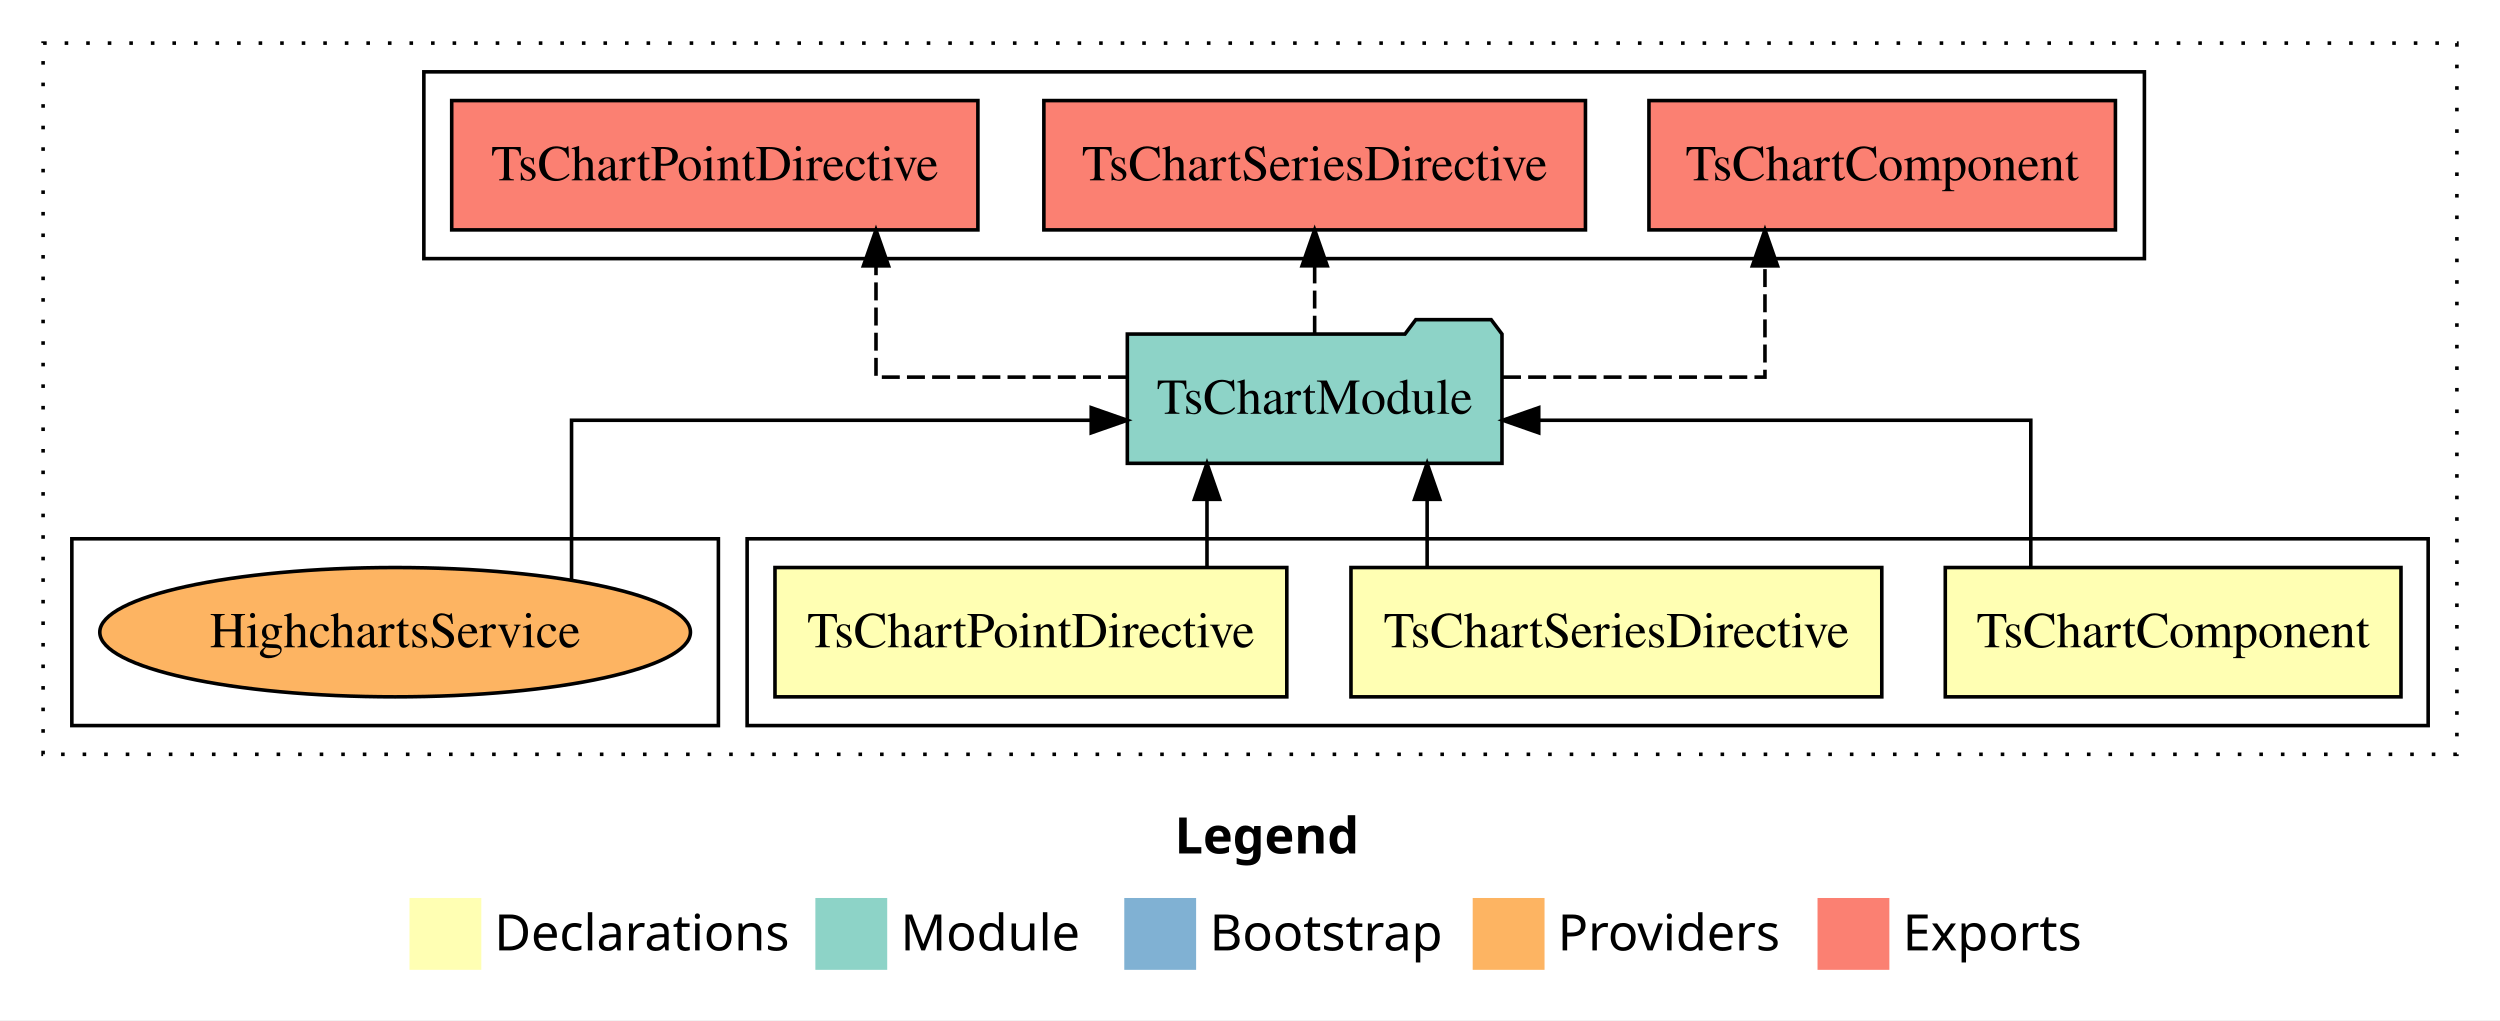
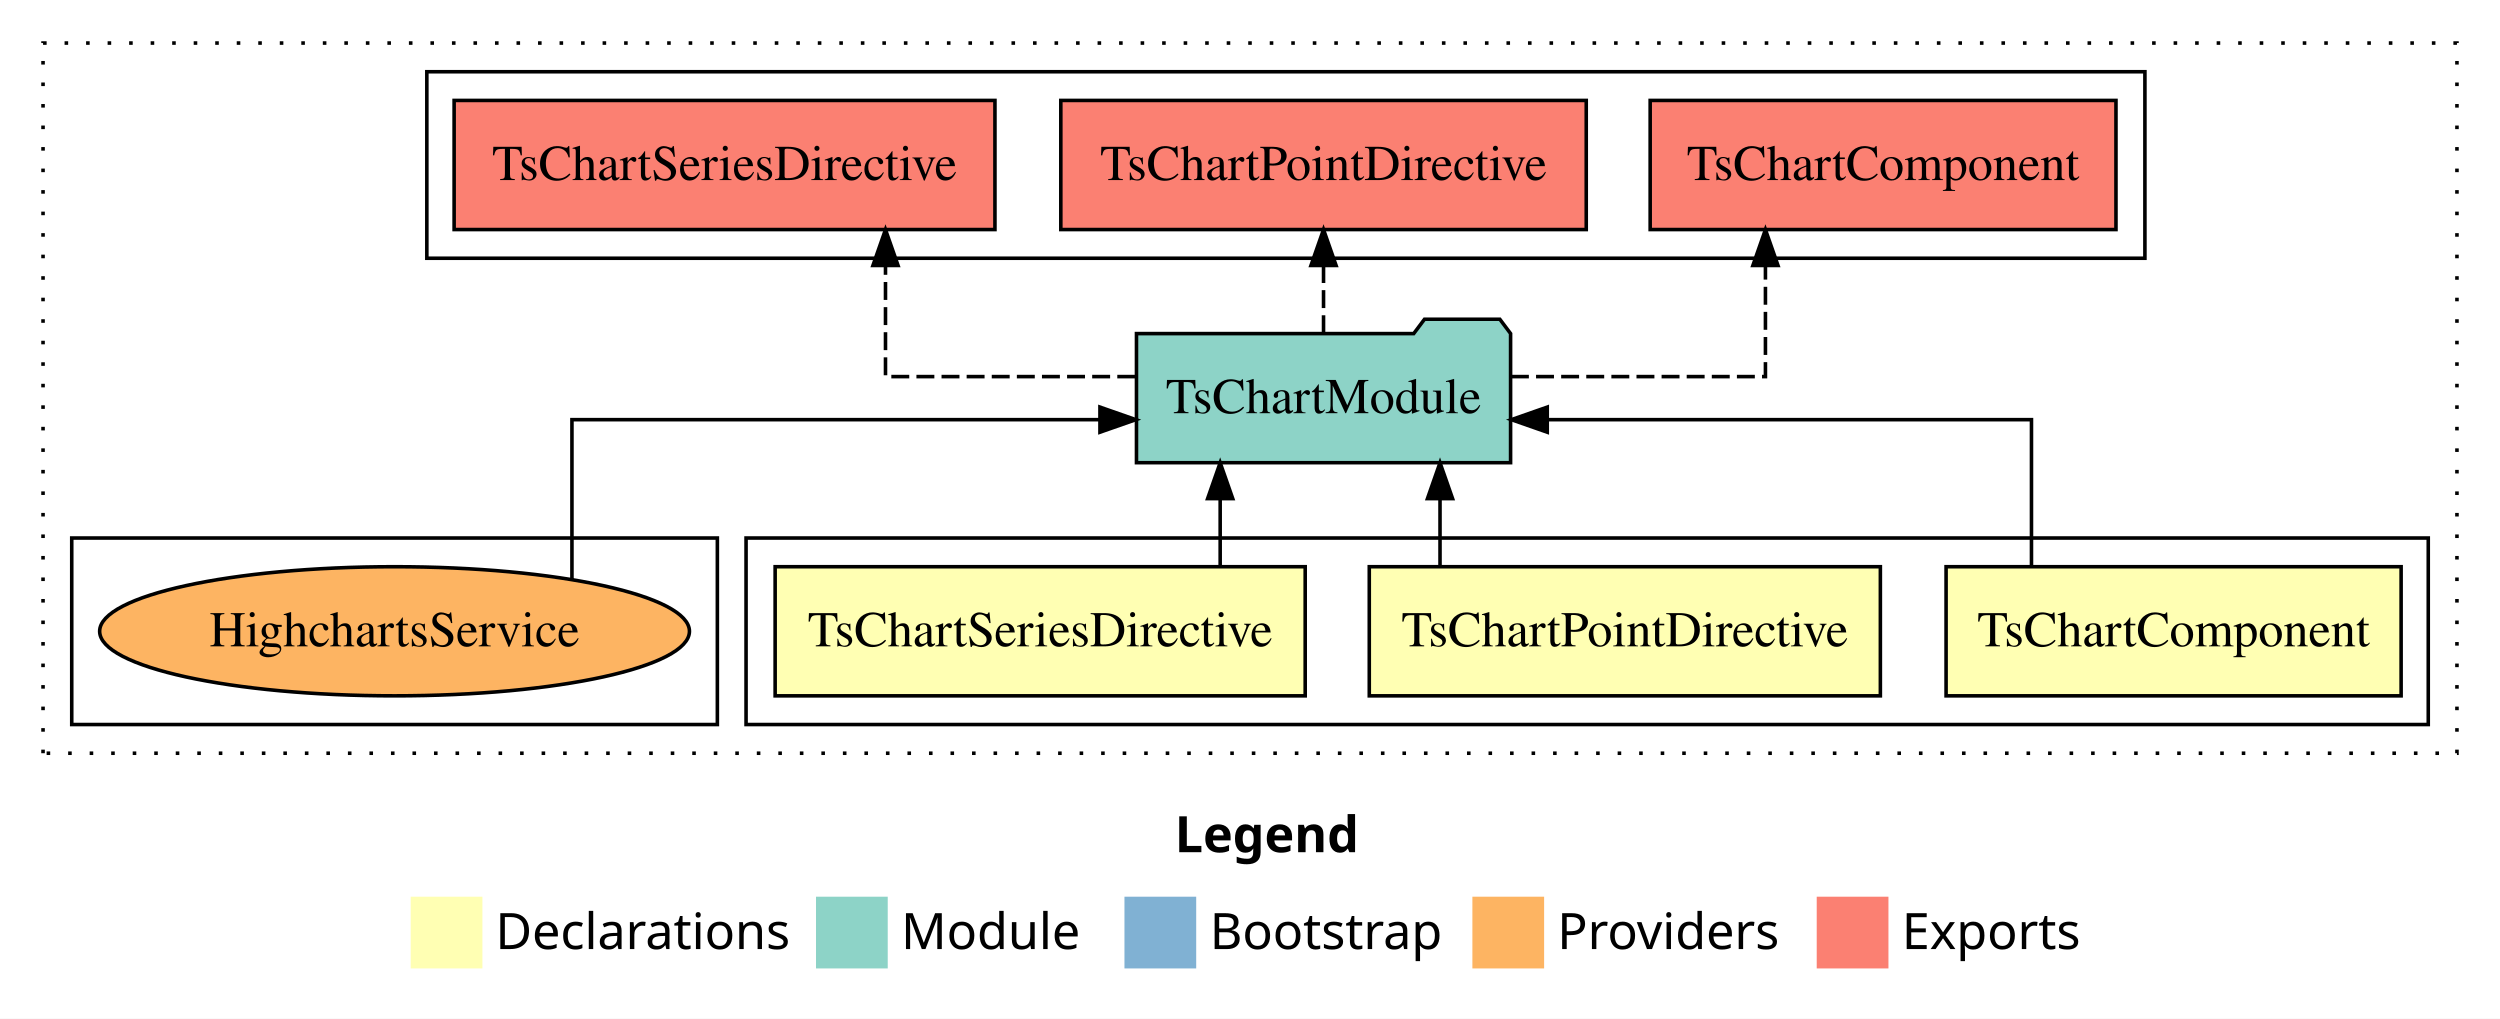
- <svg xmlns="http://www.w3.org/2000/svg" width="696pt" height="284pt" viewBox="0.00 0.00 696.00 284.00">
+ <svg xmlns="http://www.w3.org/2000/svg" width="697pt" height="284pt" viewBox="0.00 0.00 697.00 284.00">
  <g id="graph0" class="graph" transform="scale(1 1) rotate(0) translate(4 280)">
-     <polygon fill="#ffffff" stroke="transparent" points="-4,4 -4,-280 692,-280 692,4 -4,4" />
-     <text text-anchor="start" x="323.009" y="-42.4" font-family="sans-serif" font-weight="bold" font-size="14.00" fill="#000000">Legend</text>
-     <polygon fill="#ffffb3" stroke="transparent" points="110,-10 110,-30 130,-30 130,-10 110,-10" />
-     <text text-anchor="start" x="133.629" y="-15.4" font-family="sans-serif" font-size="14.00" fill="#000000">  Declarations</text>
-     <polygon fill="#8dd3c7" stroke="transparent" points="223,-10 223,-30 243,-30 243,-10 223,-10" />
-     <text text-anchor="start" x="246.725" y="-15.4" font-family="sans-serif" font-size="14.00" fill="#000000">  Module</text>
-     <polygon fill="#80b1d3" stroke="transparent" points="309,-10 309,-30 329,-30 329,-10 309,-10" />
-     <text text-anchor="start" x="332.781" y="-15.4" font-family="sans-serif" font-size="14.00" fill="#000000">  Bootstrap</text>
-     <polygon fill="#fdb462" stroke="transparent" points="406,-10 406,-30 426,-30 426,-10 406,-10" />
-     <text text-anchor="start" x="429.673" y="-15.4" font-family="sans-serif" font-size="14.00" fill="#000000">  Providers</text>
-     <polygon fill="#fb8072" stroke="transparent" points="502,-10 502,-30 522,-30 522,-10 502,-10" />
-     <text text-anchor="start" x="525.726" y="-15.4" font-family="sans-serif" font-size="14.00" fill="#000000">  Exports</text>
+     <polygon fill="#ffffff" stroke="transparent" points="-4,4 -4,-280 693,-280 693,4 -4,4" />
+     <text text-anchor="start" x="323.509" y="-42.4" font-family="sans-serif" font-weight="bold" font-size="14.00" fill="#000000">Legend</text>
+     <polygon fill="#ffffb3" stroke="transparent" points="110.5,-10 110.5,-30 130.5,-30 130.5,-10 110.5,-10" />
+     <text text-anchor="start" x="134.129" y="-15.4" font-family="sans-serif" font-size="14.00" fill="#000000">  Declarations</text>
+     <polygon fill="#8dd3c7" stroke="transparent" points="223.5,-10 223.5,-30 243.5,-30 243.5,-10 223.5,-10" />
+     <text text-anchor="start" x="247.225" y="-15.4" font-family="sans-serif" font-size="14.00" fill="#000000">  Module</text>
+     <polygon fill="#80b1d3" stroke="transparent" points="309.5,-10 309.5,-30 329.5,-30 329.5,-10 309.5,-10" />
+     <text text-anchor="start" x="333.281" y="-15.4" font-family="sans-serif" font-size="14.00" fill="#000000">  Bootstrap</text>
+     <polygon fill="#fdb462" stroke="transparent" points="406.5,-10 406.5,-30 426.5,-30 426.5,-10 406.5,-10" />
+     <text text-anchor="start" x="430.173" y="-15.4" font-family="sans-serif" font-size="14.00" fill="#000000">  Providers</text>
+     <polygon fill="#fb8072" stroke="transparent" points="502.5,-10 502.5,-30 522.5,-30 522.5,-10 502.5,-10" />
+     <text text-anchor="start" x="526.226" y="-15.4" font-family="sans-serif" font-size="14.00" fill="#000000">  Exports</text>
    <g id="clust1" class="cluster">
-       <polygon fill="none" stroke="#000000" stroke-dasharray="1,5" points="8,-70 8,-268 680,-268 680,-70 8,-70" />
+       <polygon fill="none" stroke="#000000" stroke-dasharray="1,5" points="8,-70 8,-268 681,-268 681,-70 8,-70" />
    </g>
    <g id="clust2" class="cluster">
-       <polygon fill="none" stroke="#000000" points="204,-78 204,-130 672,-130 672,-78 204,-78" />
+       <polygon fill="none" stroke="#000000" points="204,-78 204,-130 673,-130 673,-78 204,-78" />
    </g>
    <g id="clust7" class="cluster">
-       <polygon fill="none" stroke="#000000" points="114,-208 114,-260 593,-260 593,-208 114,-208" />
+       <polygon fill="none" stroke="#000000" points="115,-208 115,-260 594,-260 594,-208 115,-208" />
    </g>
    <g id="clust9" class="cluster">
      <polygon fill="none" stroke="#000000" points="16,-78 16,-130 196,-130 196,-78 16,-78" />
    </g>
    <g id="node1" class="node">
-       <polygon fill="#ffffb3" stroke="#000000" points="664.433,-122 537.567,-122 537.567,-86 664.433,-86 664.433,-122" />
-       <text text-anchor="middle" x="601" y="-99.8" font-family="Times,serif" font-size="14.00" fill="#000000">TsChartComponent</text>
+       <polygon fill="#ffffb3" stroke="#000000" points="665.433,-122 538.567,-122 538.567,-86 665.433,-86 665.433,-122" />
+       <text text-anchor="middle" x="602" y="-99.8" font-family="Times,serif" font-size="14.00" fill="#000000">TsChartComponent</text>
    </g>
    <g id="node4" class="node">
-       <polygon fill="#8dd3c7" stroke="#000000" points="414.15,-187 411.15,-191 390.15,-191 387.15,-187 309.85,-187 309.85,-151 414.15,-151 414.15,-187" />
-       <text text-anchor="middle" x="362" y="-164.8" font-family="Times,serif" font-size="14.00" fill="#000000">TsChartModule</text>
+       <polygon fill="#8dd3c7" stroke="#000000" points="417.15,-187 414.15,-191 393.15,-191 390.15,-187 312.85,-187 312.85,-151 417.15,-151 417.15,-187" />
+       <text text-anchor="middle" x="365" y="-164.8" font-family="Times,serif" font-size="14.00" fill="#000000">TsChartModule</text>
    </g>
    <g id="edge1" class="edge">
-       <path fill="none" stroke="#000000" d="M561.375,-122.022C561.375,-139.373 561.375,-163 561.375,-163 561.375,-163 424.383,-163 424.383,-163" />
-       <polygon fill="#000000" stroke="#000000" points="424.384,-159.5 414.383,-163 424.383,-166.5 424.384,-159.5" />
+       <path fill="none" stroke="#000000" d="M562.375,-122.022C562.375,-139.373 562.375,-163 562.375,-163 562.375,-163 427.375,-163 427.375,-163" />
+       <polygon fill="#000000" stroke="#000000" points="427.375,-159.5 417.375,-163 427.375,-166.5 427.375,-159.5" />
    </g>
    <g id="node2" class="node">
-       <polygon fill="#ffffb3" stroke="#000000" points="519.89,-122 372.11,-122 372.11,-86 519.89,-86 519.89,-122" />
-       <text text-anchor="middle" x="446" y="-99.8" font-family="Times,serif" font-size="14.00" fill="#000000">TsChartSeriesDirective</text>
+       <polygon fill="#ffffb3" stroke="#000000" points="520.246,-122 377.754,-122 377.754,-86 520.246,-86 520.246,-122" />
+       <text text-anchor="middle" x="449" y="-99.8" font-family="Times,serif" font-size="14.00" fill="#000000">TsChartPointDirective</text>
    </g>
    <g id="edge2" class="edge">
-       <path fill="none" stroke="#000000" d="M393.315,-122.106C393.315,-122.106 393.315,-140.991 393.315,-140.991" />
-       <polygon fill="#000000" stroke="#000000" points="389.815,-140.991 393.315,-150.991 396.815,-140.991 389.815,-140.991" />
+       <path fill="none" stroke="#000000" d="M397.476,-122.106C397.476,-122.106 397.476,-140.991 397.476,-140.991" />
+       <polygon fill="#000000" stroke="#000000" points="393.976,-140.991 397.476,-150.991 400.976,-140.991 393.976,-140.991" />
    </g>
    <g id="node3" class="node">
-       <polygon fill="#ffffb3" stroke="#000000" points="354.246,-122 211.754,-122 211.754,-86 354.246,-86 354.246,-122" />
-       <text text-anchor="middle" x="283" y="-99.8" font-family="Times,serif" font-size="14.00" fill="#000000">TsChartPointDirective</text>
+       <polygon fill="#ffffb3" stroke="#000000" points="359.89,-122 212.109,-122 212.109,-86 359.89,-86 359.89,-122" />
+       <text text-anchor="middle" x="286" y="-99.8" font-family="Times,serif" font-size="14.00" fill="#000000">TsChartSeriesDirective</text>
    </g>
    <g id="edge3" class="edge">
-       <path fill="none" stroke="#000000" d="M332.024,-122.106C332.024,-122.106 332.024,-140.991 332.024,-140.991" />
-       <polygon fill="#000000" stroke="#000000" points="328.524,-140.991 332.024,-150.991 335.524,-140.991 328.524,-140.991" />
+       <path fill="none" stroke="#000000" d="M336.185,-122.106C336.185,-122.106 336.185,-140.991 336.185,-140.991" />
+       <polygon fill="#000000" stroke="#000000" points="332.685,-140.991 336.185,-150.991 339.685,-140.991 332.685,-140.991" />
    </g>
    <g id="node5" class="node">
-       <polygon fill="#fb8072" stroke="#000000" points="584.932,-252 455.068,-252 455.068,-216 584.932,-216 584.932,-252" />
-       <text text-anchor="middle" x="520" y="-229.8" font-family="Times,serif" font-size="14.00" fill="#000000">TsChartComponent </text>
+       <polygon fill="#fb8072" stroke="#000000" points="585.932,-252 456.068,-252 456.068,-216 585.932,-216 585.932,-252" />
+       <text text-anchor="middle" x="521" y="-229.8" font-family="Times,serif" font-size="14.00" fill="#000000">TsChartComponent </text>
    </g>
    <g id="edge4" class="edge">
-       <path fill="none" stroke="#000000" stroke-dasharray="5,2" d="M414.44,-175C448.793,-175 487.365,-175 487.365,-175 487.365,-175 487.365,-205.977 487.365,-205.977" />
-       <polygon fill="#000000" stroke="#000000" points="483.865,-205.977 487.365,-215.977 490.865,-205.977 483.865,-205.977" />
+       <path fill="none" stroke="#000000" stroke-dasharray="5,2" d="M417.249,-175C450.829,-175 488.204,-175 488.204,-175 488.204,-175 488.204,-205.977 488.204,-205.977" />
+       <polygon fill="#000000" stroke="#000000" points="484.704,-205.977 488.204,-215.977 491.704,-205.977 484.704,-205.977" />
    </g>
    <g id="node6" class="node">
-       <polygon fill="#fb8072" stroke="#000000" points="437.39,-252 286.61,-252 286.61,-216 437.39,-216 437.39,-252" />
-       <text text-anchor="middle" x="362" y="-229.8" font-family="Times,serif" font-size="14.00" fill="#000000">TsChartSeriesDirective </text>
+       <polygon fill="#fb8072" stroke="#000000" points="438.246,-252 291.754,-252 291.754,-216 438.246,-216 438.246,-252" />
+       <text text-anchor="middle" x="365" y="-229.8" font-family="Times,serif" font-size="14.00" fill="#000000">TsChartPointDirective </text>
    </g>
    <g id="edge5" class="edge">
-       <path fill="none" stroke="#000000" stroke-dasharray="5,2" d="M362,-187.106C362,-187.106 362,-205.991 362,-205.991" />
-       <polygon fill="#000000" stroke="#000000" points="358.5,-205.991 362,-215.991 365.5,-205.991 358.5,-205.991" />
+       <path fill="none" stroke="#000000" stroke-dasharray="5,2" d="M365,-187.106C365,-187.106 365,-205.991 365,-205.991" />
+       <polygon fill="#000000" stroke="#000000" points="361.5,-205.991 365,-215.991 368.5,-205.991 361.5,-205.991" />
    </g>
    <g id="node7" class="node">
-       <polygon fill="#fb8072" stroke="#000000" points="268.246,-252 121.754,-252 121.754,-216 268.246,-216 268.246,-252" />
-       <text text-anchor="middle" x="195" y="-229.8" font-family="Times,serif" font-size="14.00" fill="#000000">TsChartPointDirective </text>
+       <polygon fill="#fb8072" stroke="#000000" points="273.39,-252 122.61,-252 122.61,-216 273.39,-216 273.39,-252" />
+       <text text-anchor="middle" x="198" y="-229.8" font-family="Times,serif" font-size="14.00" fill="#000000">TsChartSeriesDirective </text>
    </g>
    <g id="edge6" class="edge">
-       <path fill="none" stroke="#000000" stroke-dasharray="5,2" d="M309.499,-175C276.399,-175 239.875,-175 239.875,-175 239.875,-175 239.875,-205.977 239.875,-205.977" />
-       <polygon fill="#000000" stroke="#000000" points="236.375,-205.977 239.875,-215.977 243.375,-205.977 236.375,-205.977" />
+       <path fill="none" stroke="#000000" stroke-dasharray="5,2" d="M312.499,-175C279.399,-175 242.875,-175 242.875,-175 242.875,-175 242.875,-205.977 242.875,-205.977" />
+       <polygon fill="#000000" stroke="#000000" points="239.375,-205.977 242.875,-215.977 246.375,-205.977 239.375,-205.977" />
    </g>
    <g id="node8" class="node">
      <ellipse fill="#fdb462" stroke="#000000" cx="106" cy="-104" rx="82.22" ry="18" />
      <text text-anchor="middle" x="106" y="-99.8" font-family="Times,serif" font-size="14.00" fill="#000000">HighchartsService</text>
    </g>
    <g id="edge7" class="edge">
-       <path fill="none" stroke="#000000" d="M155.118,-118.584C155.118,-136.056 155.118,-163 155.118,-163 155.118,-163 299.795,-163 299.795,-163" />
-       <polygon fill="#000000" stroke="#000000" points="299.795,-166.5 309.795,-163 299.795,-159.5 299.795,-166.5" />
+       <path fill="none" stroke="#000000" d="M155.457,-118.584C155.457,-136.056 155.457,-163 155.457,-163 155.457,-163 302.664,-163 302.664,-163" />
+       <polygon fill="#000000" stroke="#000000" points="302.664,-166.5 312.664,-163 302.664,-159.5 302.664,-166.5" />
    </g>
  </g>
</svg>
